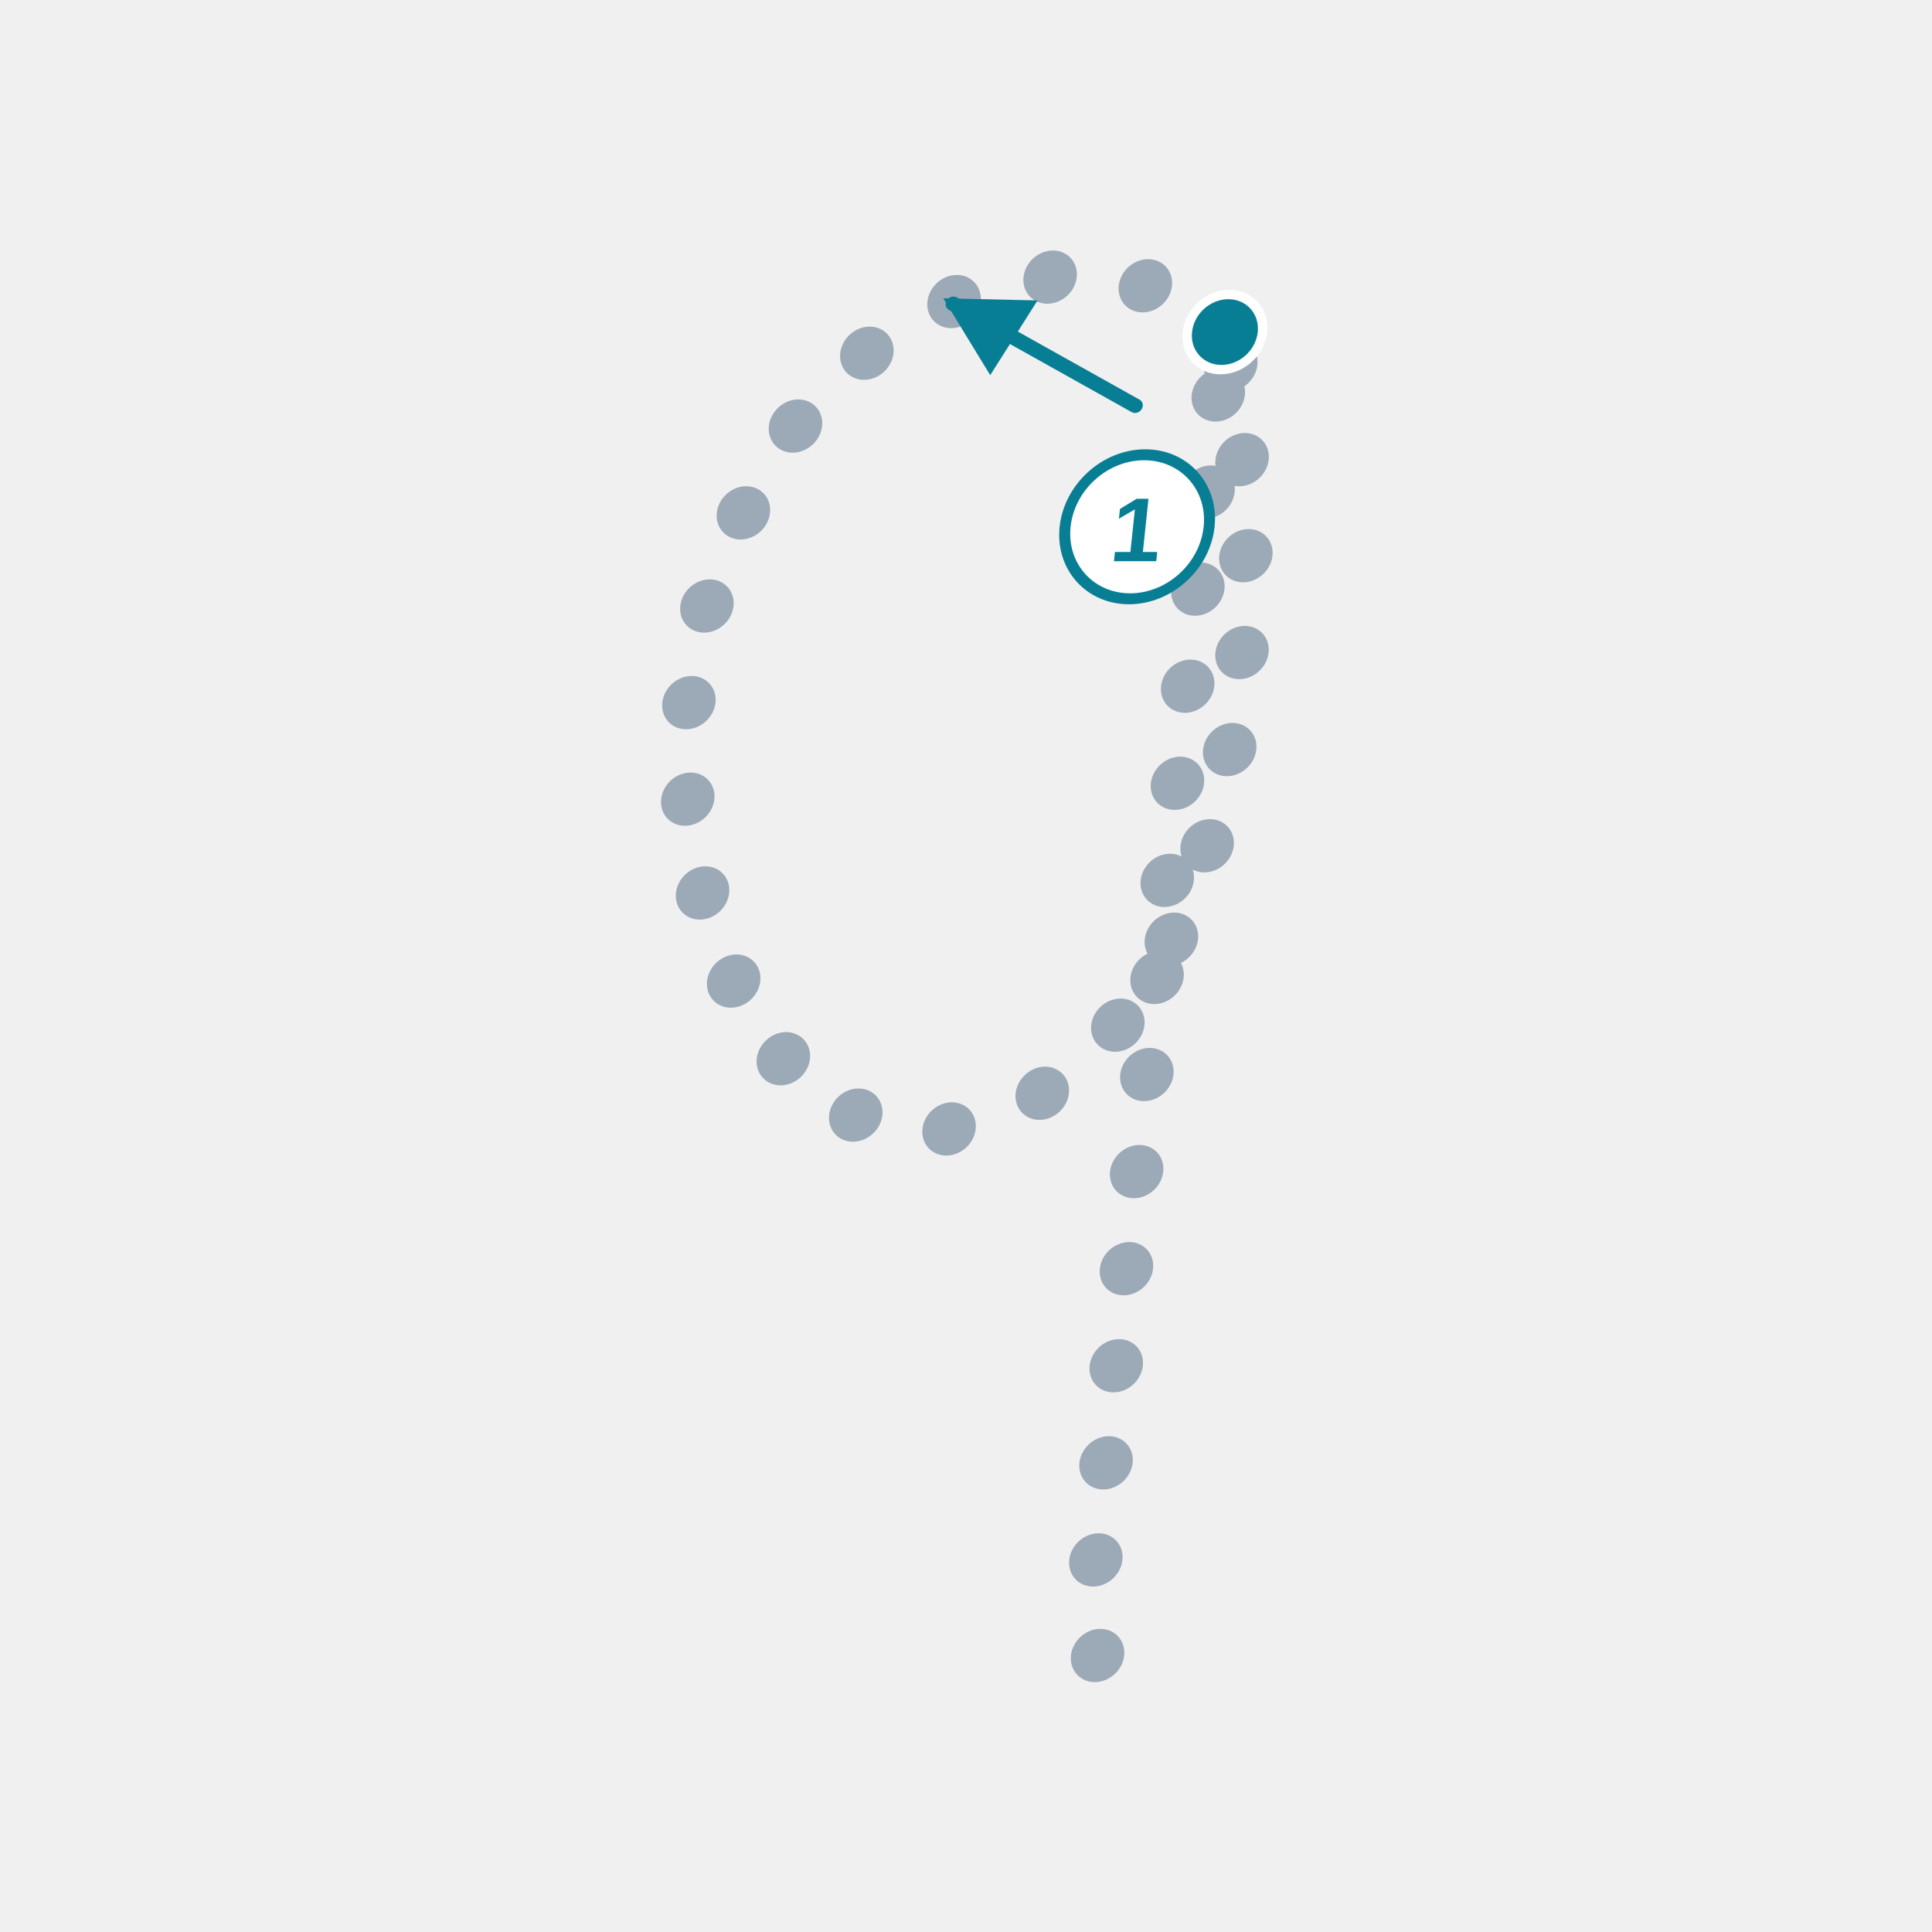
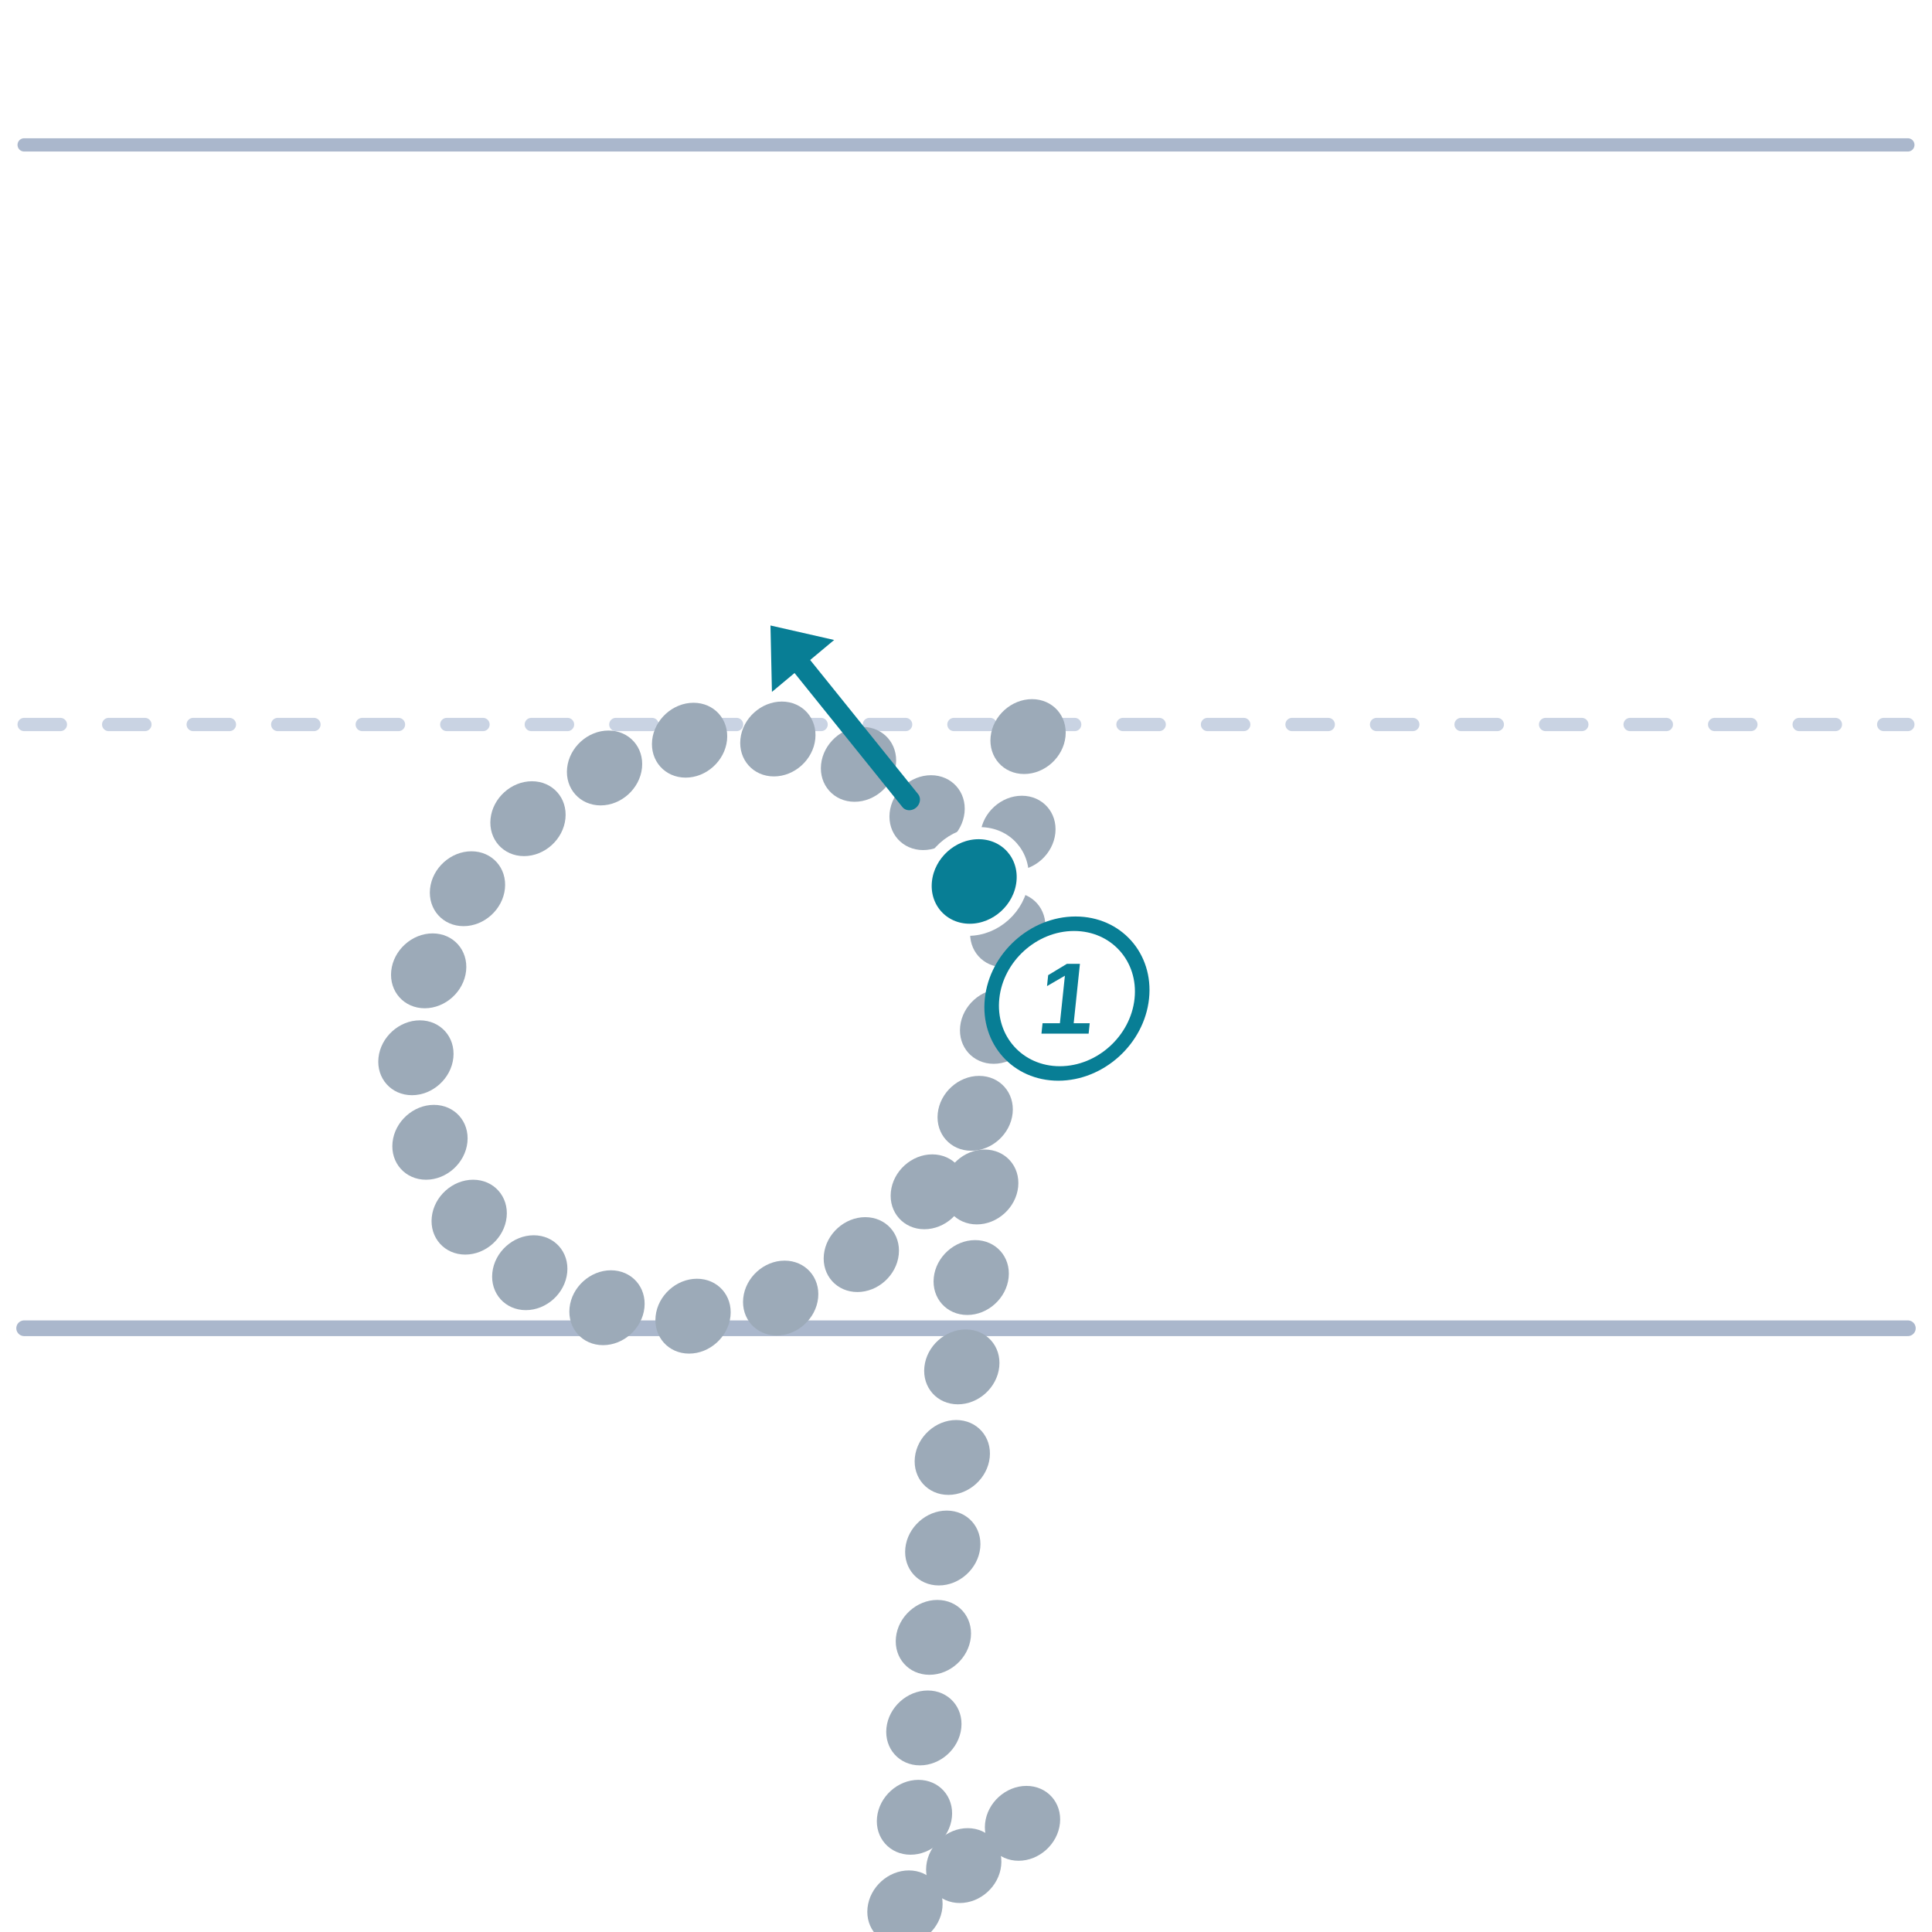
- <svg xmlns="http://www.w3.org/2000/svg" width="1600" height="1600" viewBox="0 0 1600 1600" role="img" aria-label="q Lowercase With_Instructions">
-   <g transform="translate(-107.4074 -793.1481) scale(2.592593)">
-     <g transform="translate(70 0) skewX(-6)">
-       <path d="M406 412 C366 376 286 394 259 468 C221 557 281 685 352 665 C432 642 434 505 406 412 L406 817 C408 843 418 848 433 843" fill="none" stroke="#9CAAB8" stroke-width="17" stroke-dasharray="0.01 31" stroke-linecap="round" stroke-linejoin="round" />
-       <defs>
-         <marker id="arr" markerWidth="7" markerHeight="7" refX="5.2" refY="3" orient="auto" markerUnits="strokeWidth">
-           <path d="M0 0 L6 3 L0 6 Z" fill="#087E95" />
-         </marker>
-       </defs>
-       <circle cx="406" cy="412" r="12" fill="#087E95" stroke="white" stroke-width="3" />
-       <path d="M 380.0 435.6 L 318.1 402.9" fill="none" stroke="#087E95" stroke-width="4.5" stroke-linecap="round" marker-end="url(#arr)" />
-       <circle cx="384.5" cy="474.2" r="23" fill="white" stroke="#087E95" stroke-width="3.5" />
-       <text x="384.5" y="485.2" text-anchor="middle" fill="#087E95" font-family="Arial,sans-serif" font-size="29" font-weight="700">1</text>
-     </g>
+ <svg xmlns="http://www.w3.org/2000/svg" viewBox="-30 -10 160 160" width="1600" height="1600" role="img" aria-label="q NSW Foundation Style tracing card">
+   <rect x="-30" y="-10" width="160" height="160" fill="#fff" />
+   <g stroke-linecap="round">
+     <line x1="-28" y1="2" x2="128" y2="2" stroke="#AAB7CC" stroke-width="1.1" />
+     <line x1="-28" y1="50" x2="128" y2="50" stroke="#C9D3E3" stroke-width="1.1" stroke-dasharray="3 4" />
+     <line x1="-28" y1="100" x2="128" y2="100" stroke="#AAB7CC" stroke-width="1.3" />
+   </g>
+   <g transform="translate(10.5 0) skewX(-6)">
+     <circle cx="46.8" cy="63" r="3.1" fill="#9CAAB8" />
+     <circle cx="42.3" cy="57.3" r="3.1" fill="#9CAAB8" />
+     <circle cx="36.2" cy="53.3" r="3.1" fill="#9CAAB8" />
+     <circle cx="29.3" cy="51.2" r="3.1" fill="#9CAAB8" />
+     <circle cx="22" cy="51.3" r="3.1" fill="#9CAAB8" />
+     <circle cx="15.2" cy="53.6" r="3.1" fill="#9CAAB8" />
+     <circle cx="9.3" cy="57.8" r="3.1" fill="#9CAAB8" />
+     <circle cx="4.9" cy="63.6" r="3.1" fill="#9CAAB8" />
+     <circle cx="2.4" cy="70.4" r="3.1" fill="#9CAAB8" />
+     <circle cx="2.1" cy="77.6" r="3.1" fill="#9CAAB8" />
+     <circle cx="4" cy="84.6" r="3.1" fill="#9CAAB8" />
+     <circle cx="7.9" cy="90.8" r="3.1" fill="#9CAAB8" />
+     <circle cx="13.4" cy="95.4" r="3.1" fill="#9CAAB8" />
+     <circle cx="20.1" cy="98.3" r="3.1" fill="#9CAAB8" />
+     <circle cx="27.3" cy="99" r="3.1" fill="#9CAAB8" />
+     <circle cx="34.4" cy="97.5" r="3.1" fill="#9CAAB8" />
+     <circle cx="40.7" cy="93.9" r="3.1" fill="#9CAAB8" />
+     <circle cx="45.7" cy="88.7" r="3.1" fill="#9CAAB8" />
+     <circle cx="48.9" cy="82.2" r="3.1" fill="#9CAAB8" />
+     <circle cx="50" cy="75" r="3.1" fill="#9CAAB8" />
+     <circle cx="50" cy="67" r="3.1" fill="#9CAAB8" />
+     <circle cx="50" cy="59" r="3.1" fill="#9CAAB8" />
+     <circle cx="50" cy="51" r="3.1" fill="#9CAAB8" />
+     <circle cx="50" cy="88.3" r="3.1" fill="#9CAAB8" />
+     <circle cx="50" cy="95.8" r="3.1" fill="#9CAAB8" />
+     <circle cx="50" cy="103.2" r="3.1" fill="#9CAAB8" />
+     <circle cx="50" cy="110.7" r="3.1" fill="#9CAAB8" />
+     <circle cx="50" cy="118.2" r="3.1" fill="#9CAAB8" />
+     <circle cx="50" cy="125.6" r="3.1" fill="#9CAAB8" />
+     <circle cx="50" cy="133.1" r="3.1" fill="#9CAAB8" />
+     <circle cx="50" cy="140.5" r="3.1" fill="#9CAAB8" />
+     <circle cx="50" cy="148" r="3.1" fill="#9CAAB8" />
+     <circle cx="54.5" cy="144.5" r="3.1" fill="#9CAAB8" />
+     <circle cx="59" cy="141" r="3.1" fill="#9CAAB8" />
+     <line x1="40.8" y1="56.3" x2="30.7" y2="45.2" stroke="#087E95" stroke-width="1.6" stroke-linecap="round" />
+     <path d="M27.7 41.8 L33.1 43 L28.4 47.3 Z" fill="#087E95" />
+     <circle cx="55.5" cy="72.7" r="6.2" fill="#fff" stroke="#087E95" stroke-width="1.2" />
+     <text x="55.5" y="75.6" text-anchor="middle" font-family="Arial, Helvetica, sans-serif" font-size="8.4" font-weight="700" fill="#087E95">1</text>
+     <circle cx="46.8" cy="63" r="4" fill="#087E95" stroke="#fff" stroke-width="1" />
  </g>
</svg>
